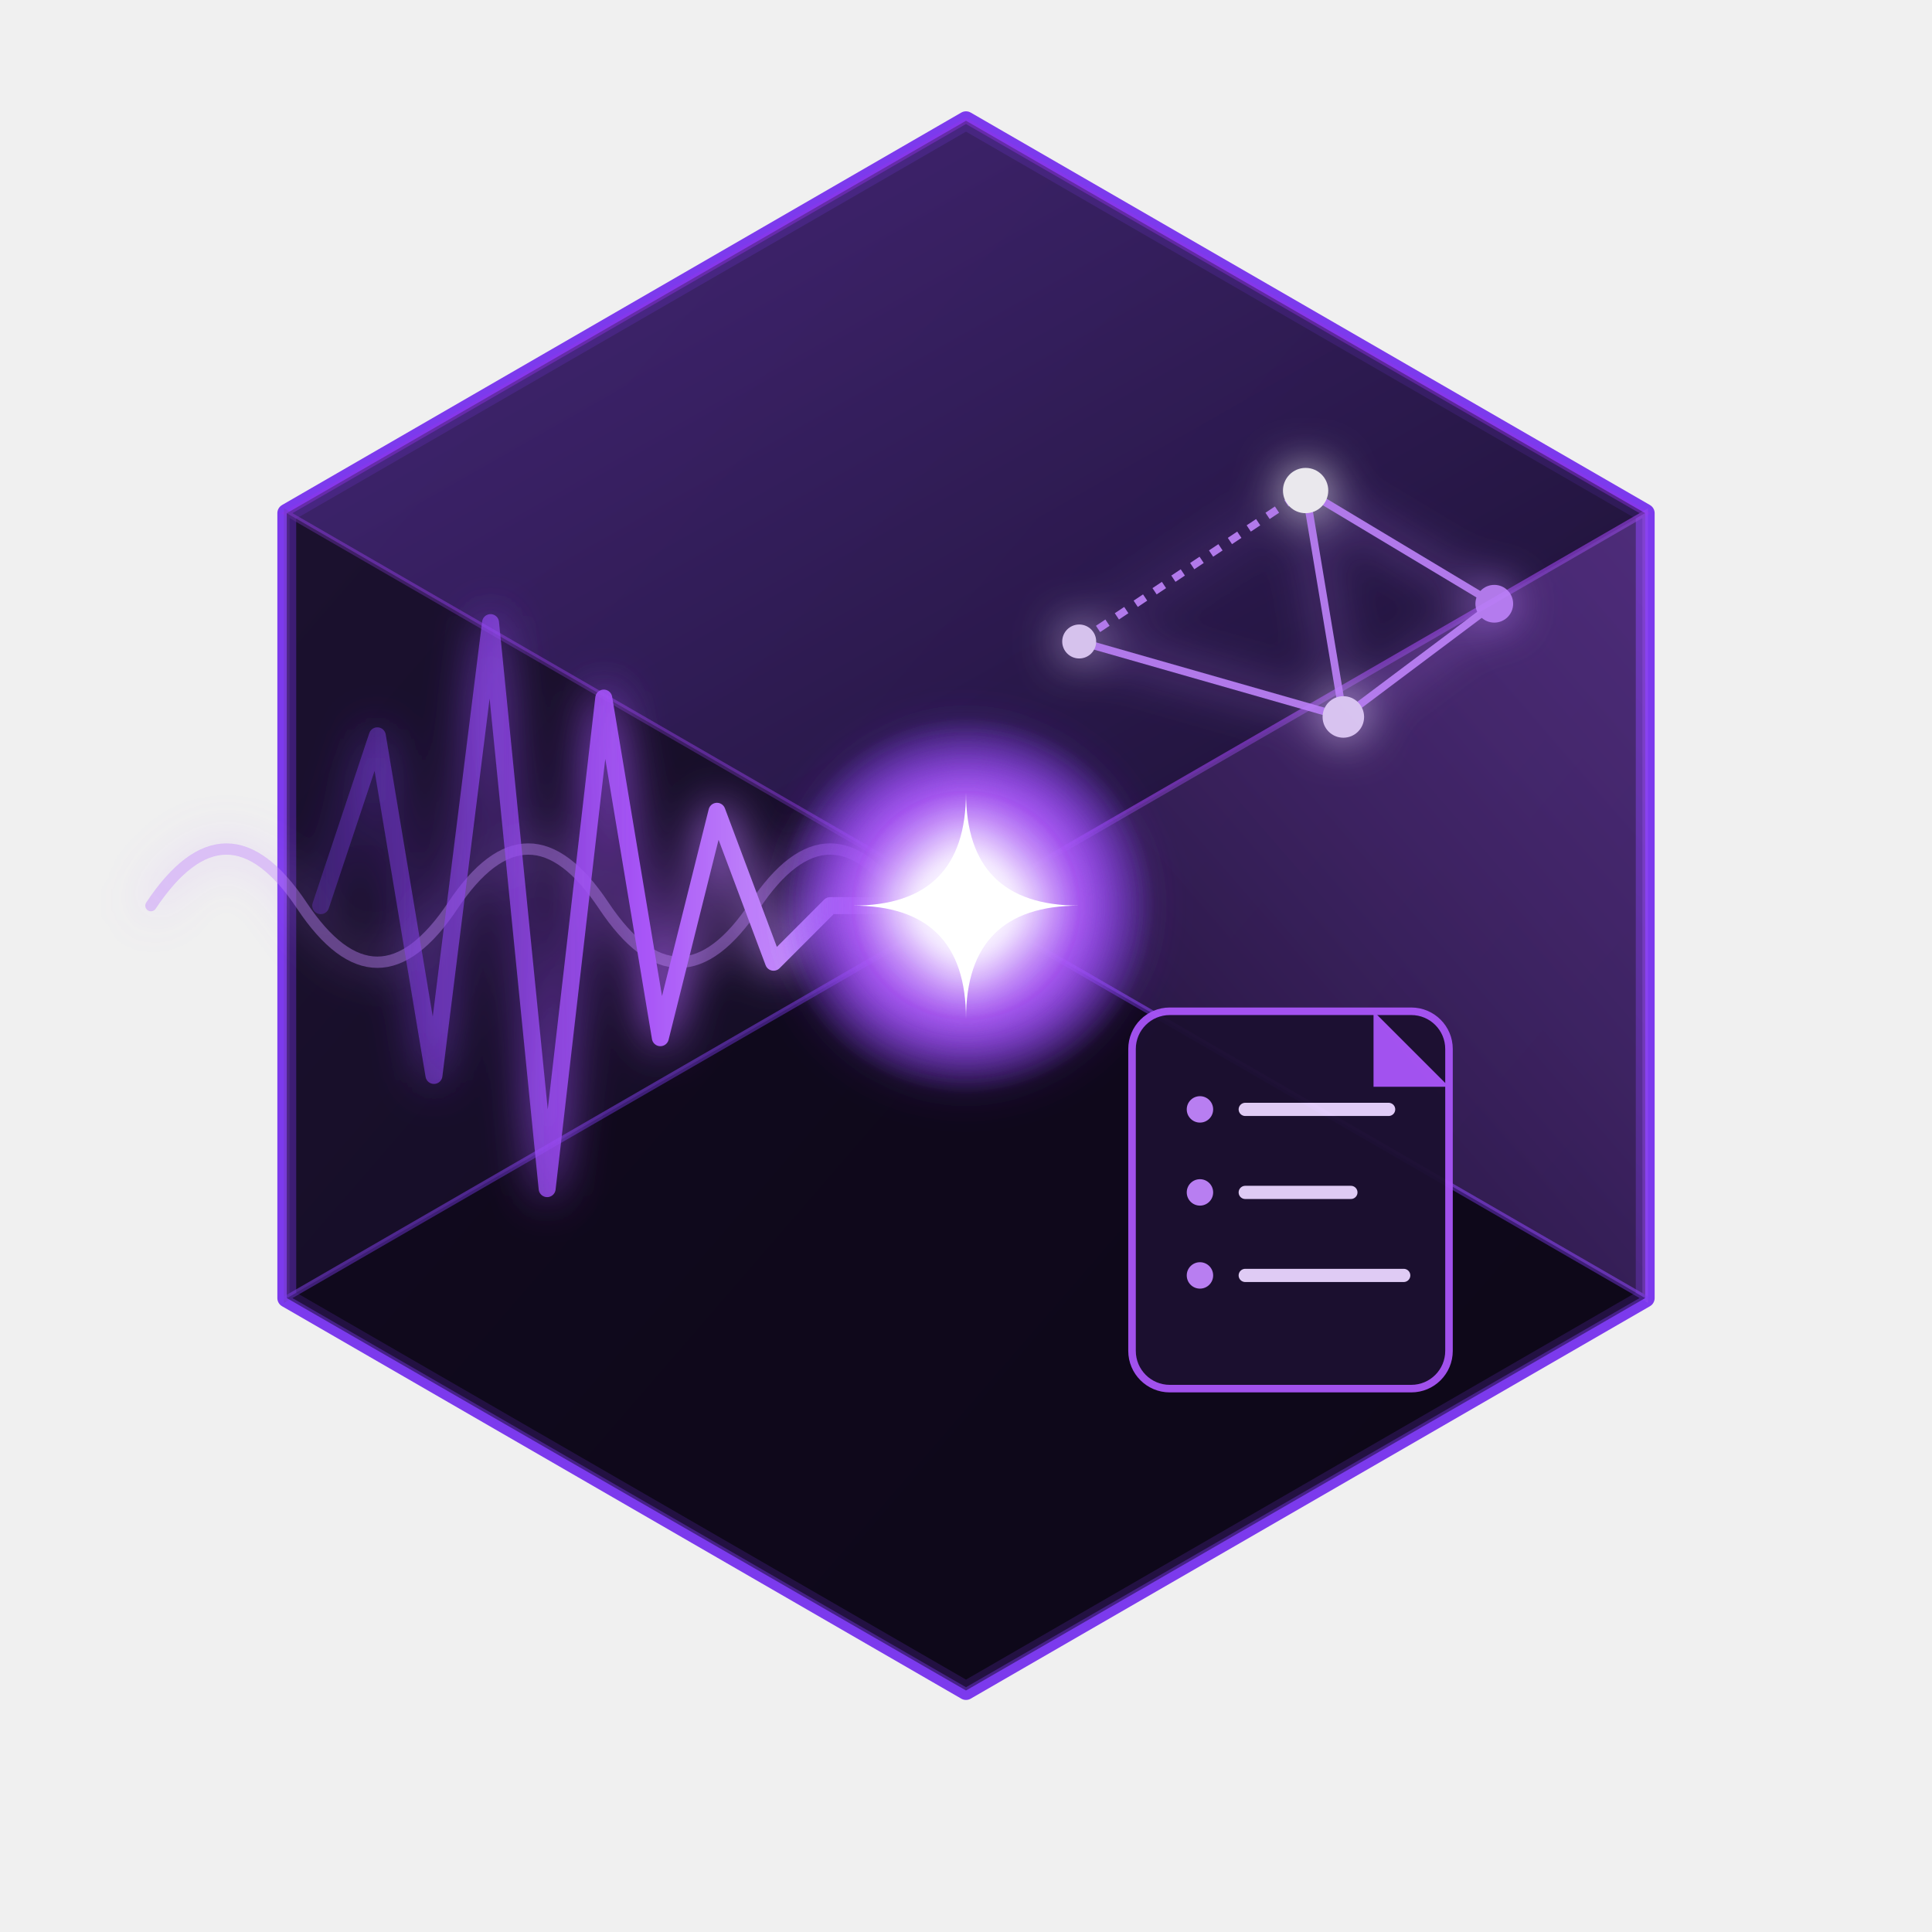
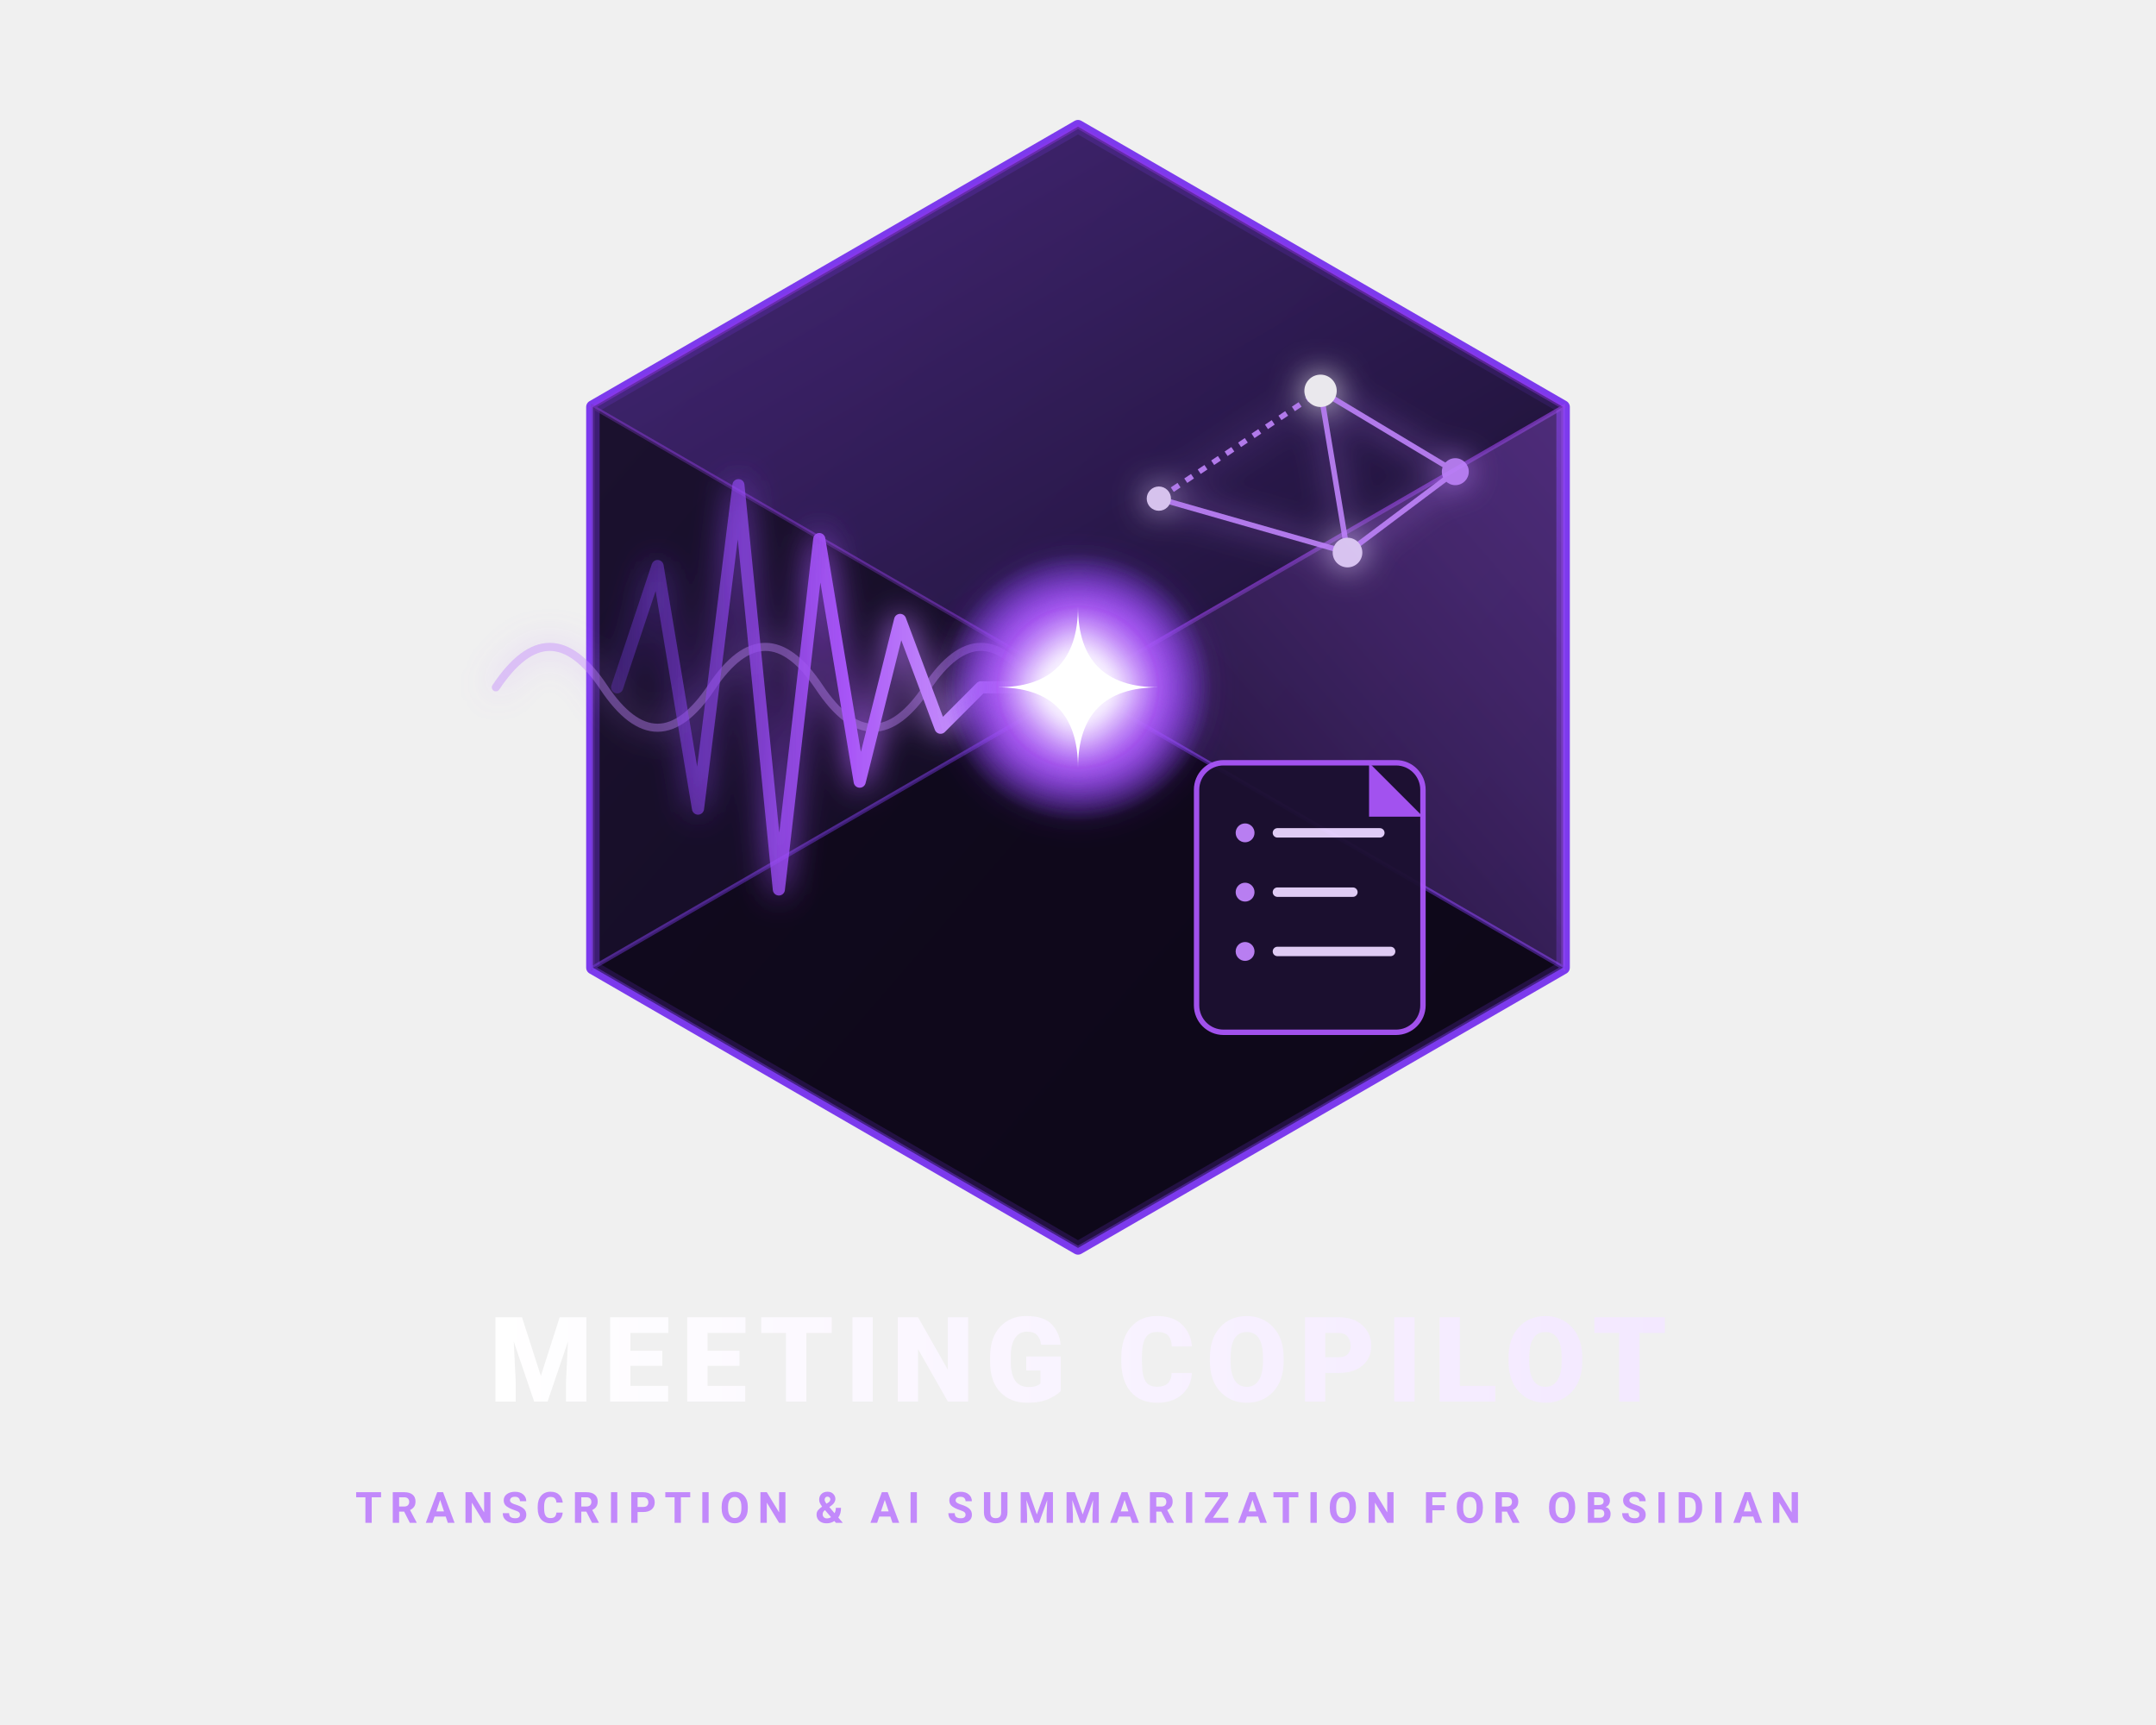
- <svg xmlns="http://www.w3.org/2000/svg" viewBox="0 0 512 512" width="100%" height="100%">
+ <svg xmlns="http://www.w3.org/2000/svg" viewBox="0 0 800 640" width="100%" height="100%">
  <defs>
    <linearGradient id="obsidianBase" x1="0%" y1="0%" x2="100%" y2="100%">
      <stop offset="0%" stop-color="#2D1F47" />
      <stop offset="50%" stop-color="#1A122B" />
      <stop offset="100%" stop-color="#0F0B1A" />
    </linearGradient>
    <linearGradient id="facetLeft" x1="0%" y1="0%" x2="100%" y2="100%">
      <stop offset="0%" stop-color="#4C2A85" stop-opacity="0.85" />
      <stop offset="100%" stop-color="#180F2E" stop-opacity="0.9" />
    </linearGradient>
    <linearGradient id="facetRight" x1="100%" y1="0%" x2="0%" y2="100%">
      <stop offset="0%" stop-color="#6B3BA7" stop-opacity="0.65" />
      <stop offset="100%" stop-color="#150C28" stop-opacity="0.9" />
    </linearGradient>
    <linearGradient id="waveGlow" x1="0%" y1="50%" x2="100%" y2="50%">
      <stop offset="0%" stop-color="#7C3AED" stop-opacity="0.3" />
      <stop offset="50%" stop-color="#A855F7" />
      <stop offset="100%" stop-color="#E9D5FF" />
    </linearGradient>
    <radialGradient id="aiCoreLight" cx="50%" cy="50%" r="50%">
      <stop offset="0%" stop-color="#FFFFFF" />
      <stop offset="25%" stop-color="#E9D5FF" />
      <stop offset="60%" stop-color="#A855F7" stop-opacity="0.8" />
      <stop offset="100%" stop-color="#7C3AED" stop-opacity="0" />
    </radialGradient>
+     <linearGradient id="textGrad" x1="0%" y1="0%" x2="100%" y2="0%">
+       <stop offset="0%" stop-color="#FFFFFF" />
+       <stop offset="100%" stop-color="#F3E8FF" />
+     </linearGradient>
    <filter id="glow" x="-20%" y="-20%" width="140%" height="140%">
      <feGaussianBlur stdDeviation="6" result="blur" />
      <feComposite in="SourceGraphic" in2="blur" operator="over" />
    </filter>
  </defs>
-   <g>
+   <g transform="translate(144, 15)">
    <path d="M 256 32 L 436 136 L 436 344 L 256 448 L 76 344 L 76 136 Z" fill="url(#obsidianBase)" stroke="#7C3AED" stroke-width="5" stroke-linejoin="round" />
    <path d="M 256 32 L 436 136 L 256 240 L 76 136 Z" fill="url(#facetLeft)" stroke="#9333EA" stroke-width="1.5" stroke-opacity="0.4" />
    <path d="M 436 136 L 436 344 L 256 240 Z" fill="url(#facetRight)" stroke="#A855F7" stroke-width="1.5" stroke-opacity="0.3" />
    <path d="M 76 136 L 256 240 L 76 344 Z" fill="#130B24" fill-opacity="0.6" stroke="#6B3BA7" stroke-width="1.5" stroke-opacity="0.3" />
    <path d="M 76 344 L 256 240 L 436 344 L 256 448 Z" fill="#0D0718" fill-opacity="0.8" stroke="#7C3AED" stroke-width="1.5" stroke-opacity="0.4" />
    <g filter="url(#glow)">
      <path d="M 40 240 Q 60 210, 80 240 T 120 240 T 160 240 T 200 240 T 240 240" fill="none" stroke="#C084FC" stroke-width="3" stroke-linecap="round" opacity="0.4" />
      <path d="M 85 240 L 100 195 L 115 285 L 130 165 L 145 315 L 160 185 L 175 275 L 190 215 L 205 255 L 220 240 L 256 240" fill="none" stroke="url(#waveGlow)" stroke-width="4.5" stroke-linecap="round" stroke-linejoin="round" />
    </g>
    <g opacity="0.9" filter="url(#glow)">
      <line x1="286" y1="170" x2="346" y2="130" stroke="#C084FC" stroke-width="2" stroke-dasharray="3 3" />
      <line x1="346" y1="130" x2="396" y2="160" stroke="#C084FC" stroke-width="2" />
      <line x1="346" y1="130" x2="356" y2="190" stroke="#C084FC" stroke-width="2" />
      <line x1="286" y1="170" x2="356" y2="190" stroke="#C084FC" stroke-width="2" />
      <line x1="396" y1="160" x2="356" y2="190" stroke="#C084FC" stroke-width="2" />
      <circle cx="286" cy="170" r="4.5" fill="#E9D5FF" />
      <circle cx="346" cy="130" r="6" fill="#FFFFFF" />
      <circle cx="396" cy="160" r="5" fill="#C084FC" />
      <circle cx="356" cy="190" r="5.5" fill="#E9D5FF" />
    </g>
    <g transform="translate(300, 268)" opacity="0.95">
      <rect x="0" y="0" width="84" height="100" rx="10" fill="#1B1030" stroke="#A855F7" stroke-width="2" />
      <path d="M 64 0 L 84 20 L 64 20 Z" fill="#A855F7" />
      <circle cx="18" cy="26" r="3.5" fill="#C084FC" />
      <line x1="30" y1="26" x2="68" y2="26" stroke="#E9D5FF" stroke-width="3.5" stroke-linecap="round" />
      <circle cx="18" cy="48" r="3.5" fill="#C084FC" />
      <line x1="30" y1="48" x2="58" y2="48" stroke="#E9D5FF" stroke-width="3.5" stroke-linecap="round" />
      <circle cx="18" cy="70" r="3.5" fill="#C084FC" />
      <line x1="30" y1="70" x2="72" y2="70" stroke="#E9D5FF" stroke-width="3.5" stroke-linecap="round" />
    </g>
    <circle cx="256" cy="240" r="50" fill="url(#aiCoreLight)" filter="url(#glow)" />
    <g transform="translate(256, 240)" filter="url(#glow)">
      <path d="M 0 -30 Q 0 0 -30 0 Q 0 0 0 30 Q 0 0 30 0 Q 0 0 0 -30 Z" fill="#FFFFFF" />
    </g>
  </g>
+   <text x="400" y="520" font-family="-apple-system, BlinkMacSystemFont, 'Segoe UI', Roboto, Helvetica, Arial, sans-serif" font-weight="800" font-size="44" fill="url(#textGrad)" text-anchor="middle" letter-spacing="4">MEETING COPILOT</text>
+   <text x="400" y="565" font-family="-apple-system, BlinkMacSystemFont, 'Segoe UI', Roboto, Helvetica, Arial, sans-serif" font-weight="600" font-size="16" fill="#C084FC" text-anchor="middle" letter-spacing="3" opacity="0.95">TRANSCRIPTION &amp; AI SUMMARIZATION FOR OBSIDIAN</text>
</svg>
